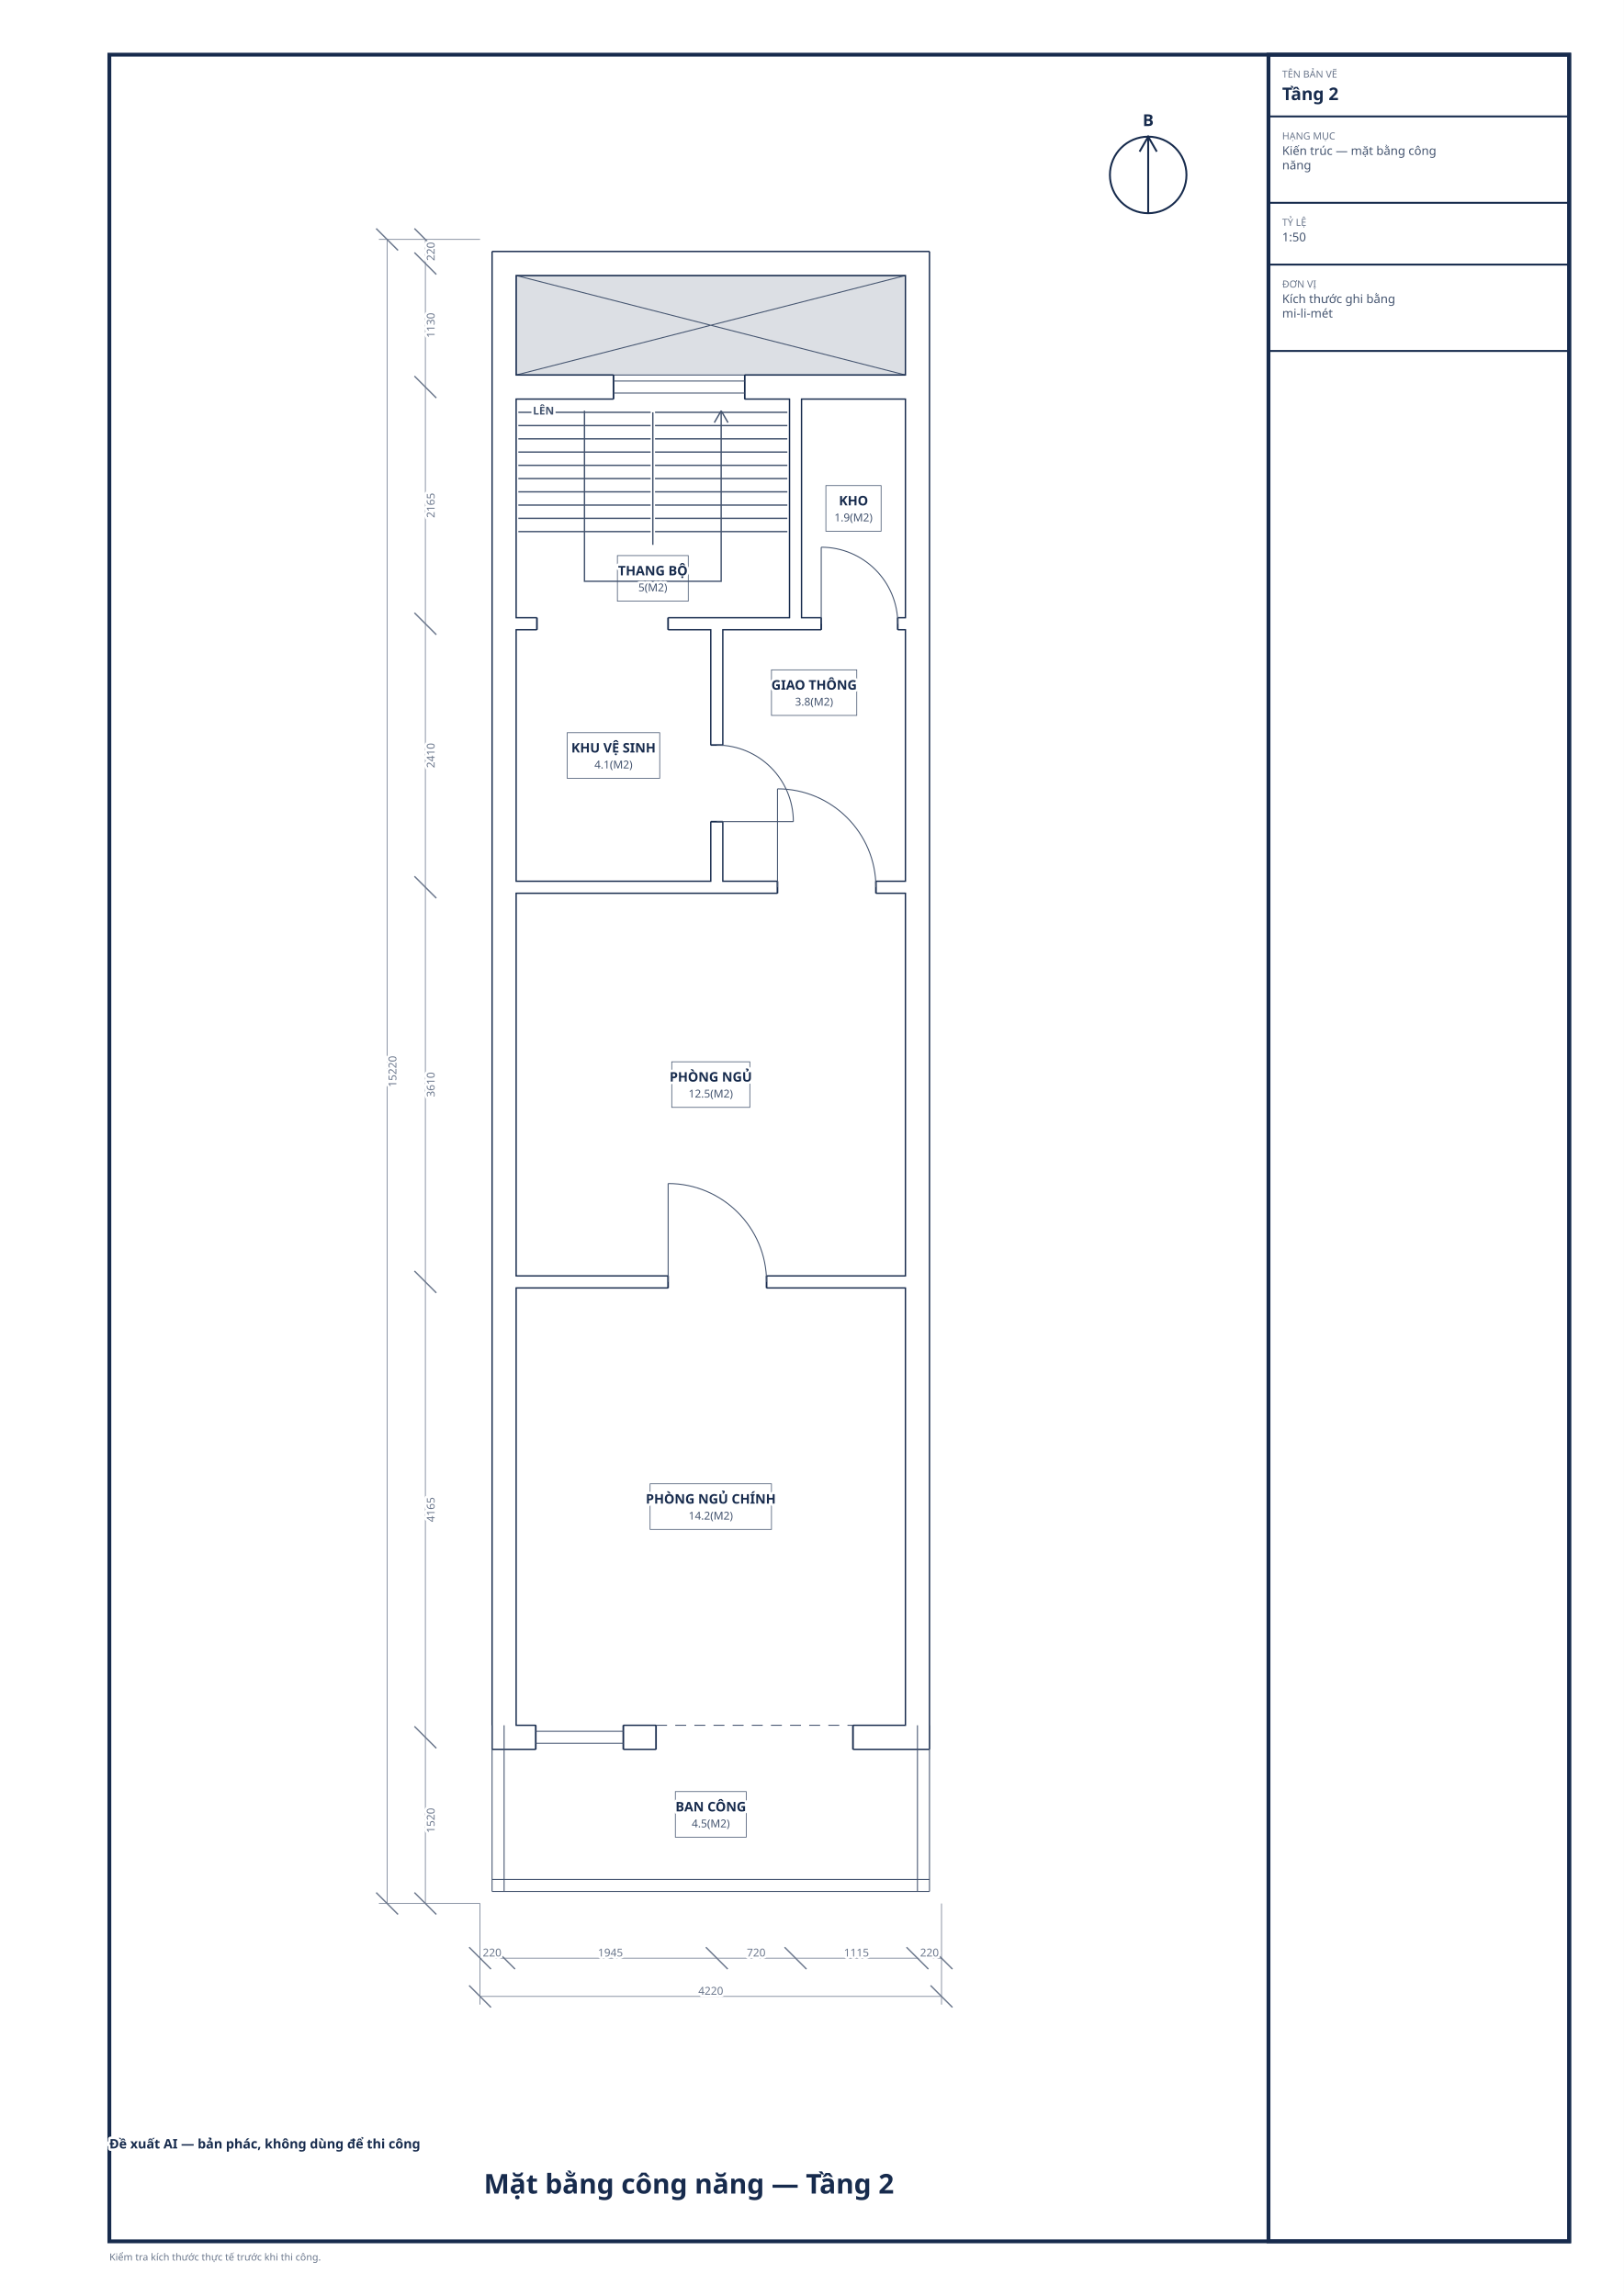
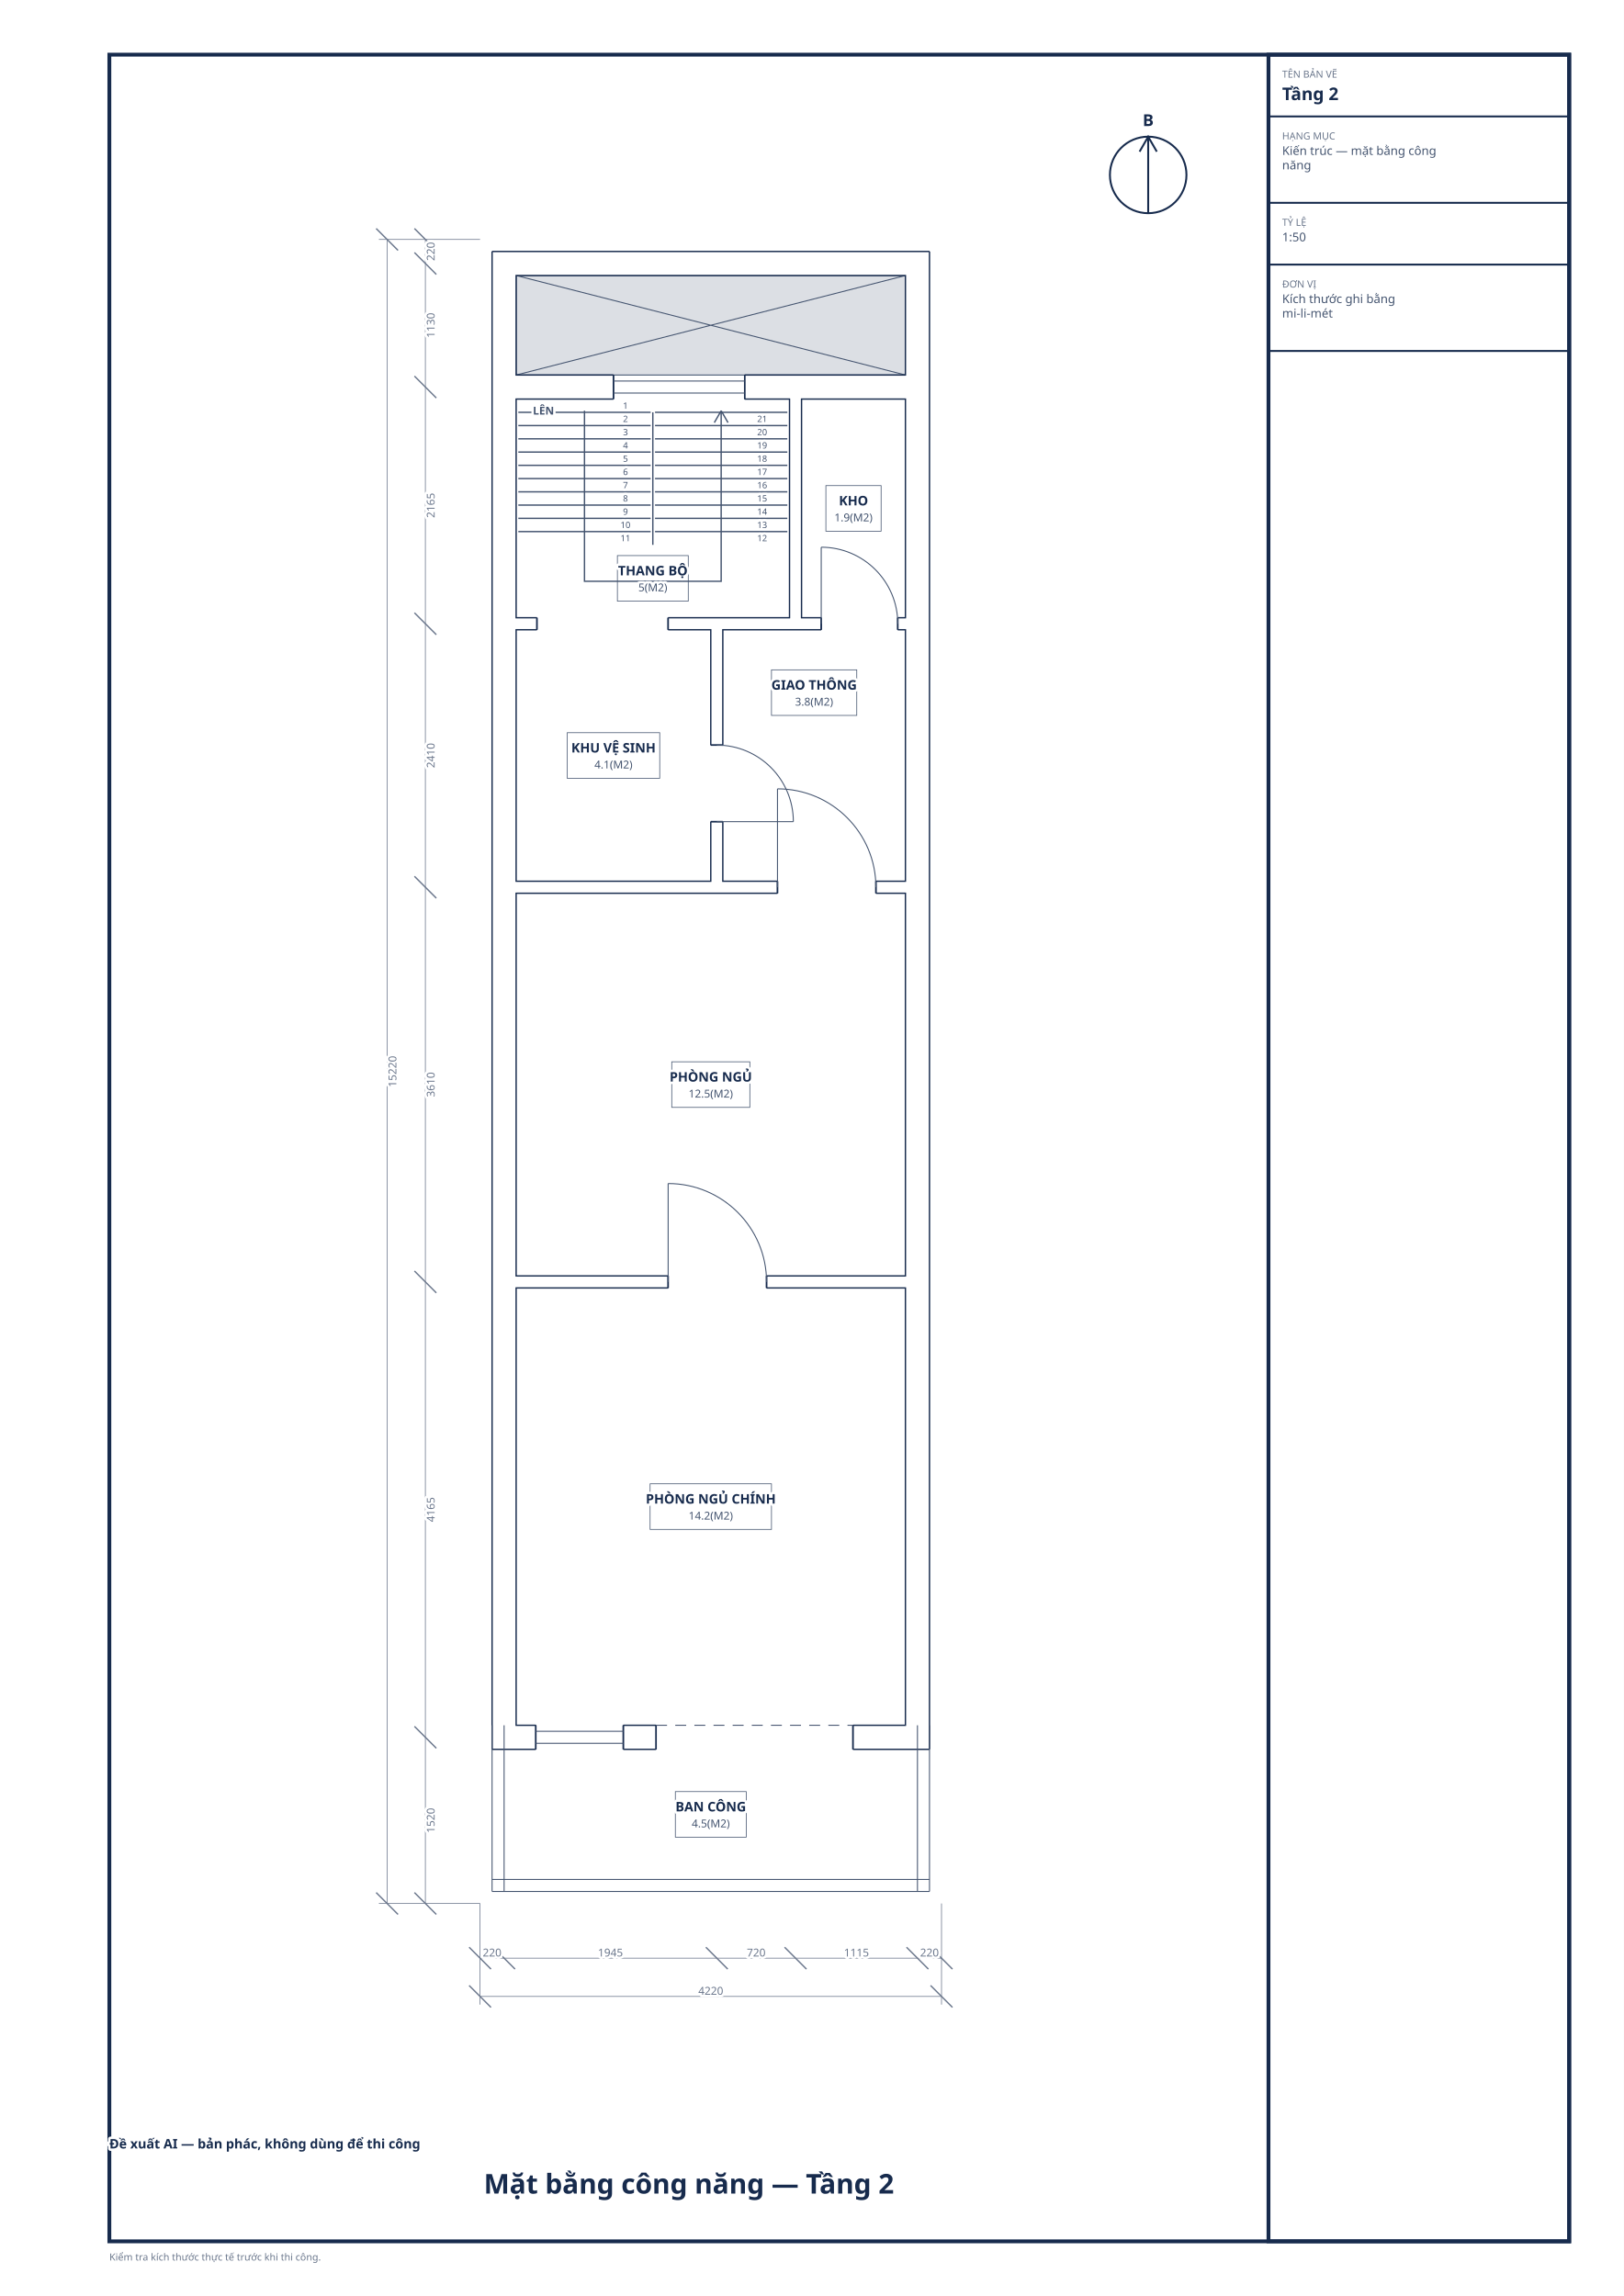
<svg xmlns="http://www.w3.org/2000/svg" viewBox="0 0 297 420" width="297mm" height="420mm">
-   <style>text{font-family:'Be Vietnam Pro', 'Noto Sans', 'Segoe UI', system-ui, sans-serif;text-anchor:middle;dominant-baseline:middle;paint-order:stroke;stroke:#FFFFFF;stroke-width:0.9;stroke-linejoin:round}.fr{stroke:#172B4D;stroke-width:0.7;fill:none;}.tr{stroke:#172B4D;stroke-width:0.35;fill:none;}.wf{fill:#FFFFFF;stroke:none}.w{stroke:#172B4D;stroke-width:0.25;fill:none;}.cl{fill:#172B4D;stroke:#172B4D;stroke-width:0.25}.lb{fill:none;stroke:#44546F;stroke-width:0.13}.rl{stroke:#44546F;stroke-width:0.18;fill:none;}.sd{stroke:#44546F;stroke-width:0.13;fill:none;stroke-dasharray:2.4 1.6;}.op{stroke:#172B4D;stroke-width:0.25;fill:none;}.dl{stroke:#44546F;stroke-width:0.18;fill:none;}.wn{stroke:#44546F;stroke-width:0.18;fill:none;}.st{stroke:#44546F;stroke-width:0.25;fill:none;}.sa{stroke:#44546F;stroke-width:0.25;fill:none;}.vd{stroke:#44546F;stroke-width:0.18;fill:#DCDFE4}.nt{stroke:#172B4D;stroke-width:0.35;fill:none;}.dm{stroke:#6B778C;stroke-width:0.13;fill:none;}.dt{stroke:#6B778C;stroke-width:0.25;fill:none;}.tn{font-size:2.4px;fill:#172B4D;font-weight:600;}.ta{font-size:2px;fill:#44546F;}.td{font-size:2px;fill:#6B778C;}.tst{font-size:2px;fill:#44546F;font-weight:600;}.tl{font-size:3.2px;fill:#172B4D;font-weight:700;text-anchor:start;}.tw{font-size:2.4px;fill:#172B4D;font-weight:600;text-anchor:start;}.ts{font-size:2.2px;fill:#44546F;text-anchor:start;}.tnn{font-size:3px;fill:#172B4D;font-weight:700;}.tt{font-size:5px;fill:#172B4D;font-weight:700;}.tbl{font-size:1.8px;fill:#6B778C;text-anchor:start;}.tf{font-size:1.8px;fill:#6B778C;text-anchor:start;}.gr{stroke:#172B4D;stroke-width:0.7;fill:none;}.eo{stroke:#172B4D;stroke-width:0.5;fill:none;stroke-linejoin:round;}.fln{stroke:#44546F;stroke-width:0.13;fill:none;stroke-dasharray:3 1.5;}.lm{stroke:#172B4D;stroke-width:0.18;fill:none;}.el{fill:#EEF0F2;stroke:#44546F;stroke-width:0.13}.ff{stroke:#44546F;stroke-width:0.18;fill:none;stroke-dasharray:3 1.5;}.tlm{font-size:2px;fill:#172B4D;text-anchor:start;}.rb{stroke:#172B4D;stroke-width:0.6;fill:none;}.re{stroke:#172B4D;stroke-width:0.3;fill:none;}.rw{stroke:#44546F;stroke-width:0.15;fill:none;}.ra{stroke:#172B4D;stroke-width:0.4;fill:none;}.rlot{stroke:#44546F;stroke-width:0.25;fill:none;stroke-dasharray:6 3;}.rn{fill:#172B4D;stroke:none}</style>
+   <style>text{font-family:'Be Vietnam Pro', 'Noto Sans', 'Segoe UI', system-ui, sans-serif;text-anchor:middle;dominant-baseline:middle;paint-order:stroke;stroke:#FFFFFF;stroke-width:0.9;stroke-linejoin:round}.fr{stroke:#172B4D;stroke-width:0.7;fill:none;}.tr{stroke:#172B4D;stroke-width:0.35;fill:none;}.wf{fill:#FFFFFF;stroke:none}.w{stroke:#172B4D;stroke-width:0.25;fill:none;}.cl{fill:#172B4D;stroke:#172B4D;stroke-width:0.25}.lb{fill:none;stroke:#44546F;stroke-width:0.13}.rl{stroke:#44546F;stroke-width:0.18;fill:none;}.sd{stroke:#44546F;stroke-width:0.13;fill:none;stroke-dasharray:2.4 1.6;}.op{stroke:#172B4D;stroke-width:0.25;fill:none;}.dl{stroke:#44546F;stroke-width:0.18;fill:none;}.wn{stroke:#44546F;stroke-width:0.18;fill:none;}.st{stroke:#44546F;stroke-width:0.25;fill:none;}.sa{stroke:#44546F;stroke-width:0.25;fill:none;}.vd{stroke:#44546F;stroke-width:0.18;fill:#DCDFE4}.nt{stroke:#172B4D;stroke-width:0.35;fill:none;}.dm{stroke:#6B778C;stroke-width:0.13;fill:none;}.dt{stroke:#6B778C;stroke-width:0.25;fill:none;}.tn{font-size:2.4px;fill:#172B4D;font-weight:600;}.ta{font-size:2px;fill:#44546F;}.td{font-size:2px;fill:#6B778C;}.tst{font-size:2px;fill:#44546F;font-weight:600;}.tsn{font-size:1.6px;fill:#44546F;}.tl{font-size:3.2px;fill:#172B4D;font-weight:700;text-anchor:start;}.tw{font-size:2.4px;fill:#172B4D;font-weight:600;text-anchor:start;}.ts{font-size:2.2px;fill:#44546F;text-anchor:start;}.tnn{font-size:3px;fill:#172B4D;font-weight:700;}.tt{font-size:5px;fill:#172B4D;font-weight:700;}.tbl{font-size:1.8px;fill:#6B778C;text-anchor:start;}.tf{font-size:1.8px;fill:#6B778C;text-anchor:start;}.gr{stroke:#172B4D;stroke-width:0.7;fill:none;}.eo{stroke:#172B4D;stroke-width:0.5;fill:none;stroke-linejoin:round;}.fln{stroke:#44546F;stroke-width:0.13;fill:none;stroke-dasharray:3 1.5;}.lm{stroke:#172B4D;stroke-width:0.18;fill:none;}.el{fill:#EEF0F2;stroke:#44546F;stroke-width:0.13}.ff{stroke:#44546F;stroke-width:0.18;fill:none;stroke-dasharray:3 1.5;}.tlm{font-size:2px;fill:#172B4D;text-anchor:start;}.rb{stroke:#172B4D;stroke-width:0.6;fill:none;}.re{stroke:#172B4D;stroke-width:0.3;fill:none;}.rw{stroke:#44546F;stroke-width:0.15;fill:none;}.ra{stroke:#172B4D;stroke-width:0.4;fill:none;}.rlot{stroke:#44546F;stroke-width:0.25;fill:none;stroke-dasharray:6 3;}.rn{fill:#172B4D;stroke:none}</style>
  <rect x="0" y="0" width="297" height="420" fill="#FFFFFF" />
  <rect x="20" y="10" width="267" height="400" class="fr" />
  <rect x="232" y="10" width="55" height="400" class="fr" />
  <text x="234.5" y="13.58" class="tbl">TÊN BẢN VẼ</text>
  <text x="234.5" y="17.18" class="tl">Tầng 2</text>
  <path class="tr" d="M 232 21.3 L 287 21.3" />
  <text x="234.5" y="24.88" class="tbl">HẠNG MỤC</text>
  <text x="234.5" y="27.58" class="ts">Kiến trúc — mặt bằng công</text>
  <text x="234.5" y="30.22" class="ts">năng</text>
  <path class="tr" d="M 232 37.1 L 287 37.1" />
  <text x="234.5" y="40.68" class="tbl">TỶ LỆ</text>
  <text x="234.5" y="43.38" class="ts">1:50</text>
  <path class="tr" d="M 232 48.4 L 287 48.4" />
  <text x="234.5" y="51.98" class="tbl">ĐƠN VỊ</text>
  <text x="234.5" y="54.68" class="ts">Kích thước ghi bằng</text>
  <text x="234.5" y="57.32" class="ts">mi-li-mét</text>
  <path class="tr" d="M 232 64.2 L 287 64.2" />
  <text x="126" y="399.5" class="tt">Mặt bằng công năng — Tầng 2</text>
  <text x="20" y="392.16" class="tw">Đề xuất AI — bản phác, không dùng để thi công</text>
  <text x="20" y="412.88" class="tf">Kiểm tra kích thước thực tế trước khi thi công.</text>
  <rect x="94.4" y="50.4" width="71.2" height="18.2" class="vd" />
  <path class="vd" d="M 94.4 68.6 L 165.6 50.4 M 94.4 50.4 L 165.6 68.6" fill="none" />
  <path class="wf" d="M 94.4 320 L 94.4 46 L 90 46 L 90 320 Z M 170 320 L 170 46 L 165.6 46 L 165.6 320 Z M 90 50.4 L 170 50.4 L 170 46 L 90 46 Z M 90 320 L 98 320 L 98 315.6 L 90 315.6 Z M 114 320 L 120 320 L 120 315.6 L 114 315.6 Z M 156 320 L 170 320 L 170 315.6 L 156 315.6 Z M 92.2 73 L 112.2 73 L 112.2 68.6 L 92.2 68.6 Z M 136.2 73 L 167.8 73 L 167.8 68.6 L 136.2 68.6 Z M 92.2 235.6 L 122.2 235.6 L 122.2 233.4 L 92.2 233.4 Z M 140.2 235.6 L 167.8 235.6 L 167.8 233.4 L 140.2 233.4 Z M 92.2 163.4 L 142.2 163.4 L 142.2 161.2 L 92.2 161.2 Z M 160.2 163.4 L 167.8 163.4 L 167.8 161.2 L 160.2 161.2 Z M 132.2 162.3 L 132.2 150.3 L 130 150.3 L 130 162.3 Z M 132.2 136.3 L 132.2 114.1 L 130 114.1 L 130 136.3 Z M 92.2 115.2 L 98.2 115.2 L 98.2 113 L 92.2 113 Z M 122.2 115.2 L 150.2 115.2 L 150.2 113 L 122.2 113 Z M 164.2 115.2 L 167.8 115.2 L 167.8 113 L 164.2 113 Z M 146.6 115.2 L 146.6 70.8 L 144.4 70.8 L 144.4 115.2 Z" />
  <path class="w" d="M 94.4 320 L 94.4 319.9 M 94.4 315.7 L 94.4 235.5 M 94.4 233.5 L 94.4 163.3 M 94.4 161.3 L 94.4 115.1 M 94.4 113.1 L 94.4 72.9 M 94.4 68.7 L 94.4 50.3 M 94.4 46.1 L 94.4 46 M 90 320 L 90 46 M 94.4 320 L 90 320 M 94.4 46 L 90 46 M 170 320 L 170 46 M 165.6 320 L 165.6 319.9 M 165.6 315.7 L 165.6 235.5 M 165.6 233.5 L 165.6 163.3 M 165.6 161.3 L 165.6 115.1 M 165.6 113.1 L 165.6 72.9 M 165.6 68.7 L 165.6 50.3 M 165.6 46.1 L 165.6 46 M 170 320 L 165.6 320 M 170 46 L 165.6 46 M 90 50.4 L 90.1 50.4 M 94.3 50.4 L 165.7 50.4 M 169.9 50.4 L 170 50.4 M 90 46 L 170 46 M 90 50.4 L 90 46 M 170 50.4 L 170 46 M 90 320 L 98 320 M 90 315.6 L 90.1 315.6 M 94.3 315.6 L 98 315.6 M 90 320 L 90 315.6 M 98 320 L 98 315.6 M 114 320 L 120 320 M 114 315.6 L 120 315.6 M 114 320 L 114 315.6 M 120 320 L 120 315.6 M 156 320 L 170 320 M 156 315.6 L 165.7 315.6 M 169.9 315.6 L 170 315.6 M 156 320 L 156 315.6 M 170 320 L 170 315.6 M 94.3 73 L 112.2 73 M 94.3 68.6 L 112.2 68.6 M 112.2 73 L 112.2 68.6 M 136.2 73 L 144.5 73 M 146.5 73 L 165.7 73 M 136.2 68.6 L 165.7 68.6 M 136.2 73 L 136.2 68.6 M 94.3 235.6 L 122.2 235.6 M 94.3 233.4 L 122.2 233.4 M 122.2 235.6 L 122.2 233.4 M 140.2 235.6 L 165.7 235.6 M 140.2 233.4 L 165.7 233.4 M 140.2 235.6 L 140.2 233.4 M 94.3 163.4 L 142.2 163.4 M 94.3 161.2 L 130.1 161.2 M 132.1 161.2 L 142.2 161.2 M 142.2 163.4 L 142.2 161.2 M 160.2 163.4 L 165.7 163.4 M 160.2 161.2 L 165.7 161.2 M 160.2 163.4 L 160.2 161.2 M 132.2 161.3 L 132.2 150.3 M 130 161.3 L 130 150.3 M 132.2 150.3 L 130 150.3 M 132.2 136.3 L 132.2 115.1 M 130 136.3 L 130 115.1 M 132.2 136.3 L 130 136.3 M 94.3 115.2 L 98.2 115.2 M 94.3 113 L 98.2 113 M 98.2 115.2 L 98.2 113 M 122.2 115.2 L 130.1 115.2 M 132.1 115.2 L 150.2 115.2 M 122.2 113 L 144.5 113 M 146.5 113 L 150.2 113 M 122.2 115.2 L 122.2 113 M 150.2 115.2 L 150.2 113 M 164.2 115.2 L 165.7 115.2 M 164.2 113 L 165.7 113 M 164.2 115.2 L 164.2 113 M 146.6 115.2 L 146.6 115.1 M 146.6 113.1 L 146.6 72.9 M 144.4 115.2 L 144.4 115.1 M 144.4 113.1 L 144.4 72.9 M 146.6 115.2 L 144.4 115.2" />
  <path class="rl" d="M 90 346 L 170 346 M 90 343.8 L 170 343.8 M 92.2 346 L 92.2 315.6 M 90 346 L 90 315.6 M 170 346 L 170 315.6 M 167.8 346 L 167.8 315.6" />
  <path class="op" d="M 120 320 L 120 315.6 M 156 320 L 156 315.6 M 122.2 235.6 L 122.2 233.4 M 140.2 235.6 L 140.2 233.4 M 142.2 163.4 L 142.2 161.2 M 160.2 163.4 L 160.2 161.2 M 132.2 150.3 L 130 150.3 M 132.2 136.3 L 130 136.3 M 98.2 115.2 L 98.2 113 M 122.2 115.2 L 122.2 113 M 150.2 115.2 L 150.2 113 M 164.2 115.2 L 164.2 113 M 98 320 L 98 315.6 M 114 320 L 114 315.6 M 112.2 73 L 112.2 68.6 M 136.2 73 L 136.2 68.6" />
  <path class="wn" d="M 98 316.7 L 114 316.7 M 98 318.9 L 114 318.9 M 112.2 69.7 L 136.2 69.7 M 112.2 71.9 L 136.2 71.9" />
  <path class="dl" d="M 122.2 234.5 L 122.2 216.5 M 122.2 216.5 A 18 18 0 0 1 140.2 234.5 M 142.2 162.3 L 142.2 144.3 M 142.2 144.3 A 18 18 0 0 1 160.2 162.3 M 131.1 150.3 L 145.1 150.3 M 145.1 150.3 A 14 14 0 0 0 131.1 136.3 M 150.2 114.1 L 150.2 100.1 M 150.2 100.1 A 14 14 0 0 1 164.2 114.1" />
  <path class="dl" d="M 120 315.6 L 156 315.6" stroke-dasharray="2 1.5" />
  <path class="st" d="M 94.8 75.424 L 119 75.424 M 94.8 77.848 L 119 77.848 M 94.8 80.273 L 119 80.273 M 94.8 82.697 L 119 82.697 M 94.8 85.121 L 119 85.121 M 94.8 87.545 L 119 87.545 M 94.8 89.97 L 119 89.97 M 94.8 92.394 L 119 92.394 M 94.8 94.818 L 119 94.818 M 94.8 97.242 L 119 97.242 M 119.8 97.242 L 144 97.242 M 119.8 94.818 L 144 94.818 M 119.8 92.394 L 144 92.394 M 119.8 89.97 L 144 89.97 M 119.8 87.545 L 144 87.545 M 119.8 85.121 L 144 85.121 M 119.8 82.697 L 144 82.697 M 119.8 80.273 L 144 80.273 M 119.8 77.848 L 144 77.848 M 119.8 75.424 L 144 75.424 M 119.4 75.424 L 119.4 99.667" />
  <path class="sa" d="M 106.9 75.133 L 106.9 99.667 L 106.9 106.333 L 131.9 106.333 L 131.9 99.667 L 131.9 75.133 M 130.65 77.308 L 131.9 75.133 M 133.15 77.308 L 131.9 75.133" />
  <text x="99.4" y="75.133" class="tst">LÊN</text>
+   <text x="114.4" y="74.212" class="tsn">1</text>
+   <text x="114.4" y="76.636" class="tsn">2</text>
+   <text x="114.4" y="79.061" class="tsn">3</text>
+   <text x="114.4" y="81.485" class="tsn">4</text>
+   <text x="114.4" y="83.909" class="tsn">5</text>
+   <text x="114.4" y="86.333" class="tsn">6</text>
+   <text x="114.4" y="88.758" class="tsn">7</text>
+   <text x="114.4" y="91.182" class="tsn">8</text>
+   <text x="114.4" y="93.606" class="tsn">9</text>
+   <text x="114.4" y="96.03" class="tsn">10</text>
+   <text x="114.4" y="98.455" class="tsn">11</text>
+   <text x="139.4" y="98.455" class="tsn">12</text>
+   <text x="139.4" y="96.03" class="tsn">13</text>
+   <text x="139.4" y="93.606" class="tsn">14</text>
+   <text x="139.4" y="91.182" class="tsn">15</text>
+   <text x="139.4" y="88.758" class="tsn">16</text>
+   <text x="139.4" y="86.333" class="tsn">17</text>
+   <text x="139.4" y="83.909" class="tsn">18</text>
+   <text x="139.4" y="81.485" class="tsn">19</text>
+   <text x="139.4" y="79.061" class="tsn">20</text>
+   <text x="139.4" y="76.636" class="tsn">21</text>
  <rect x="123.52" y="327.73" width="12.96" height="8.34" class="lb" />
  <text x="130" y="330.5" class="tn">BAN CÔNG</text>
  <text x="130" y="333.58" class="ta">4.5(M2)</text>
  <rect x="118.9" y="271.43" width="22.2" height="8.34" class="lb" />
  <text x="130" y="274.2" class="tn">PHÒNG NGỦ CHÍNH</text>
  <text x="130" y="277.28" class="ta">14.2(M2)</text>
  <rect x="122.86" y="194.23" width="14.28" height="8.34" class="lb" />
  <text x="130" y="197" class="tn">PHÒNG NGỦ</text>
  <text x="130" y="200.08" class="ta">12.5(M2)</text>
  <rect x="103.74" y="134.03" width="16.92" height="8.34" class="lb" />
  <text x="112.2" y="136.8" class="tn">KHU VỆ SINH</text>
  <text x="112.2" y="139.88" class="ta">4.1(M2)</text>
  <rect x="141.1" y="122.53" width="15.6" height="8.34" class="lb" />
  <text x="148.9" y="125.3" class="tn">GIAO THÔNG</text>
  <text x="148.9" y="128.38" class="ta">3.8(M2)</text>
  <rect x="112.92" y="101.63" width="12.96" height="8.34" class="lb" />
  <text x="119.4" y="104.4" class="tn">THANG BỘ</text>
  <text x="119.4" y="107.48" class="ta">5(M2)</text>
  <rect x="151.05" y="88.83" width="10.1" height="8.34" class="lb" />
  <text x="156.1" y="91.6" class="tn">KHO</text>
  <text x="156.1" y="94.68" class="ta">1.9(M2)</text>
  <path class="dm" d="M 87.8 358.2 L 172.2 358.2 M 87.8 365.2 L 172.2 365.2 M 87.8 348.2 L 87.8 366.7 M 172.2 348.2 L 172.2 366.7" />
  <path class="dt" d="M 85.8 356.2 L 89.8 360.2 M 90.2 356.2 L 94.2 360.2 M 129.1 356.2 L 133.1 360.2 M 143.5 356.2 L 147.5 360.2 M 165.8 356.2 L 169.8 360.2 M 170.2 356.2 L 174.2 360.2 M 85.8 363.2 L 89.8 367.2 M 170.2 363.2 L 174.2 367.2" />
  <text x="90" y="357.2" class="td">220</text>
  <text x="111.65" y="357.2" class="td">1945</text>
  <text x="138.3" y="357.2" class="td">720</text>
  <text x="156.65" y="357.2" class="td">1115</text>
  <text x="170" y="357.2" class="td">220</text>
  <text x="130" y="364.2" class="td">4220</text>
  <path class="dm" d="M 77.8 348.2 L 77.8 43.8 M 70.8 348.2 L 70.8 43.8 M 87.8 348.2 L 69.3 348.2 M 87.8 43.8 L 69.3 43.8" />
  <path class="dt" d="M 75.8 346.2 L 79.8 350.2 M 75.8 315.8 L 79.8 319.8 M 75.8 232.5 L 79.8 236.5 M 75.8 160.3 L 79.8 164.3 M 75.8 112.1 L 79.8 116.1 M 75.8 68.8 L 79.8 72.8 M 75.8 46.2 L 79.8 50.2 M 75.8 41.8 L 79.8 45.8 M 68.8 346.2 L 72.8 350.2 M 68.8 41.8 L 72.8 45.8" />
  <text x="78.8" y="333" class="td" transform="rotate(-90 78.8 333)">1520</text>
  <text x="78.8" y="276.15" class="td" transform="rotate(-90 78.8 276.15)">4165</text>
  <text x="78.8" y="198.4" class="td" transform="rotate(-90 78.8 198.4)">3610</text>
  <text x="78.8" y="138.2" class="td" transform="rotate(-90 78.8 138.2)">2410</text>
  <text x="78.8" y="92.45" class="td" transform="rotate(-90 78.8 92.45)">2165</text>
  <text x="78.8" y="59.5" class="td" transform="rotate(-90 78.8 59.5)">1130</text>
  <text x="78.8" y="46" class="td" transform="rotate(-90 78.8 46)">220</text>
  <text x="71.8" y="196" class="td" transform="rotate(-90 71.8 196)">15220</text>
  <circle cx="210" cy="32" r="7" class="nt" />
  <path class="nt" d="M 210 39 L 210 25 M 208.425 27.741 L 210 25 L 211.575 27.741" />
  <text x="210" y="22" class="tnn">B</text>
</svg>
